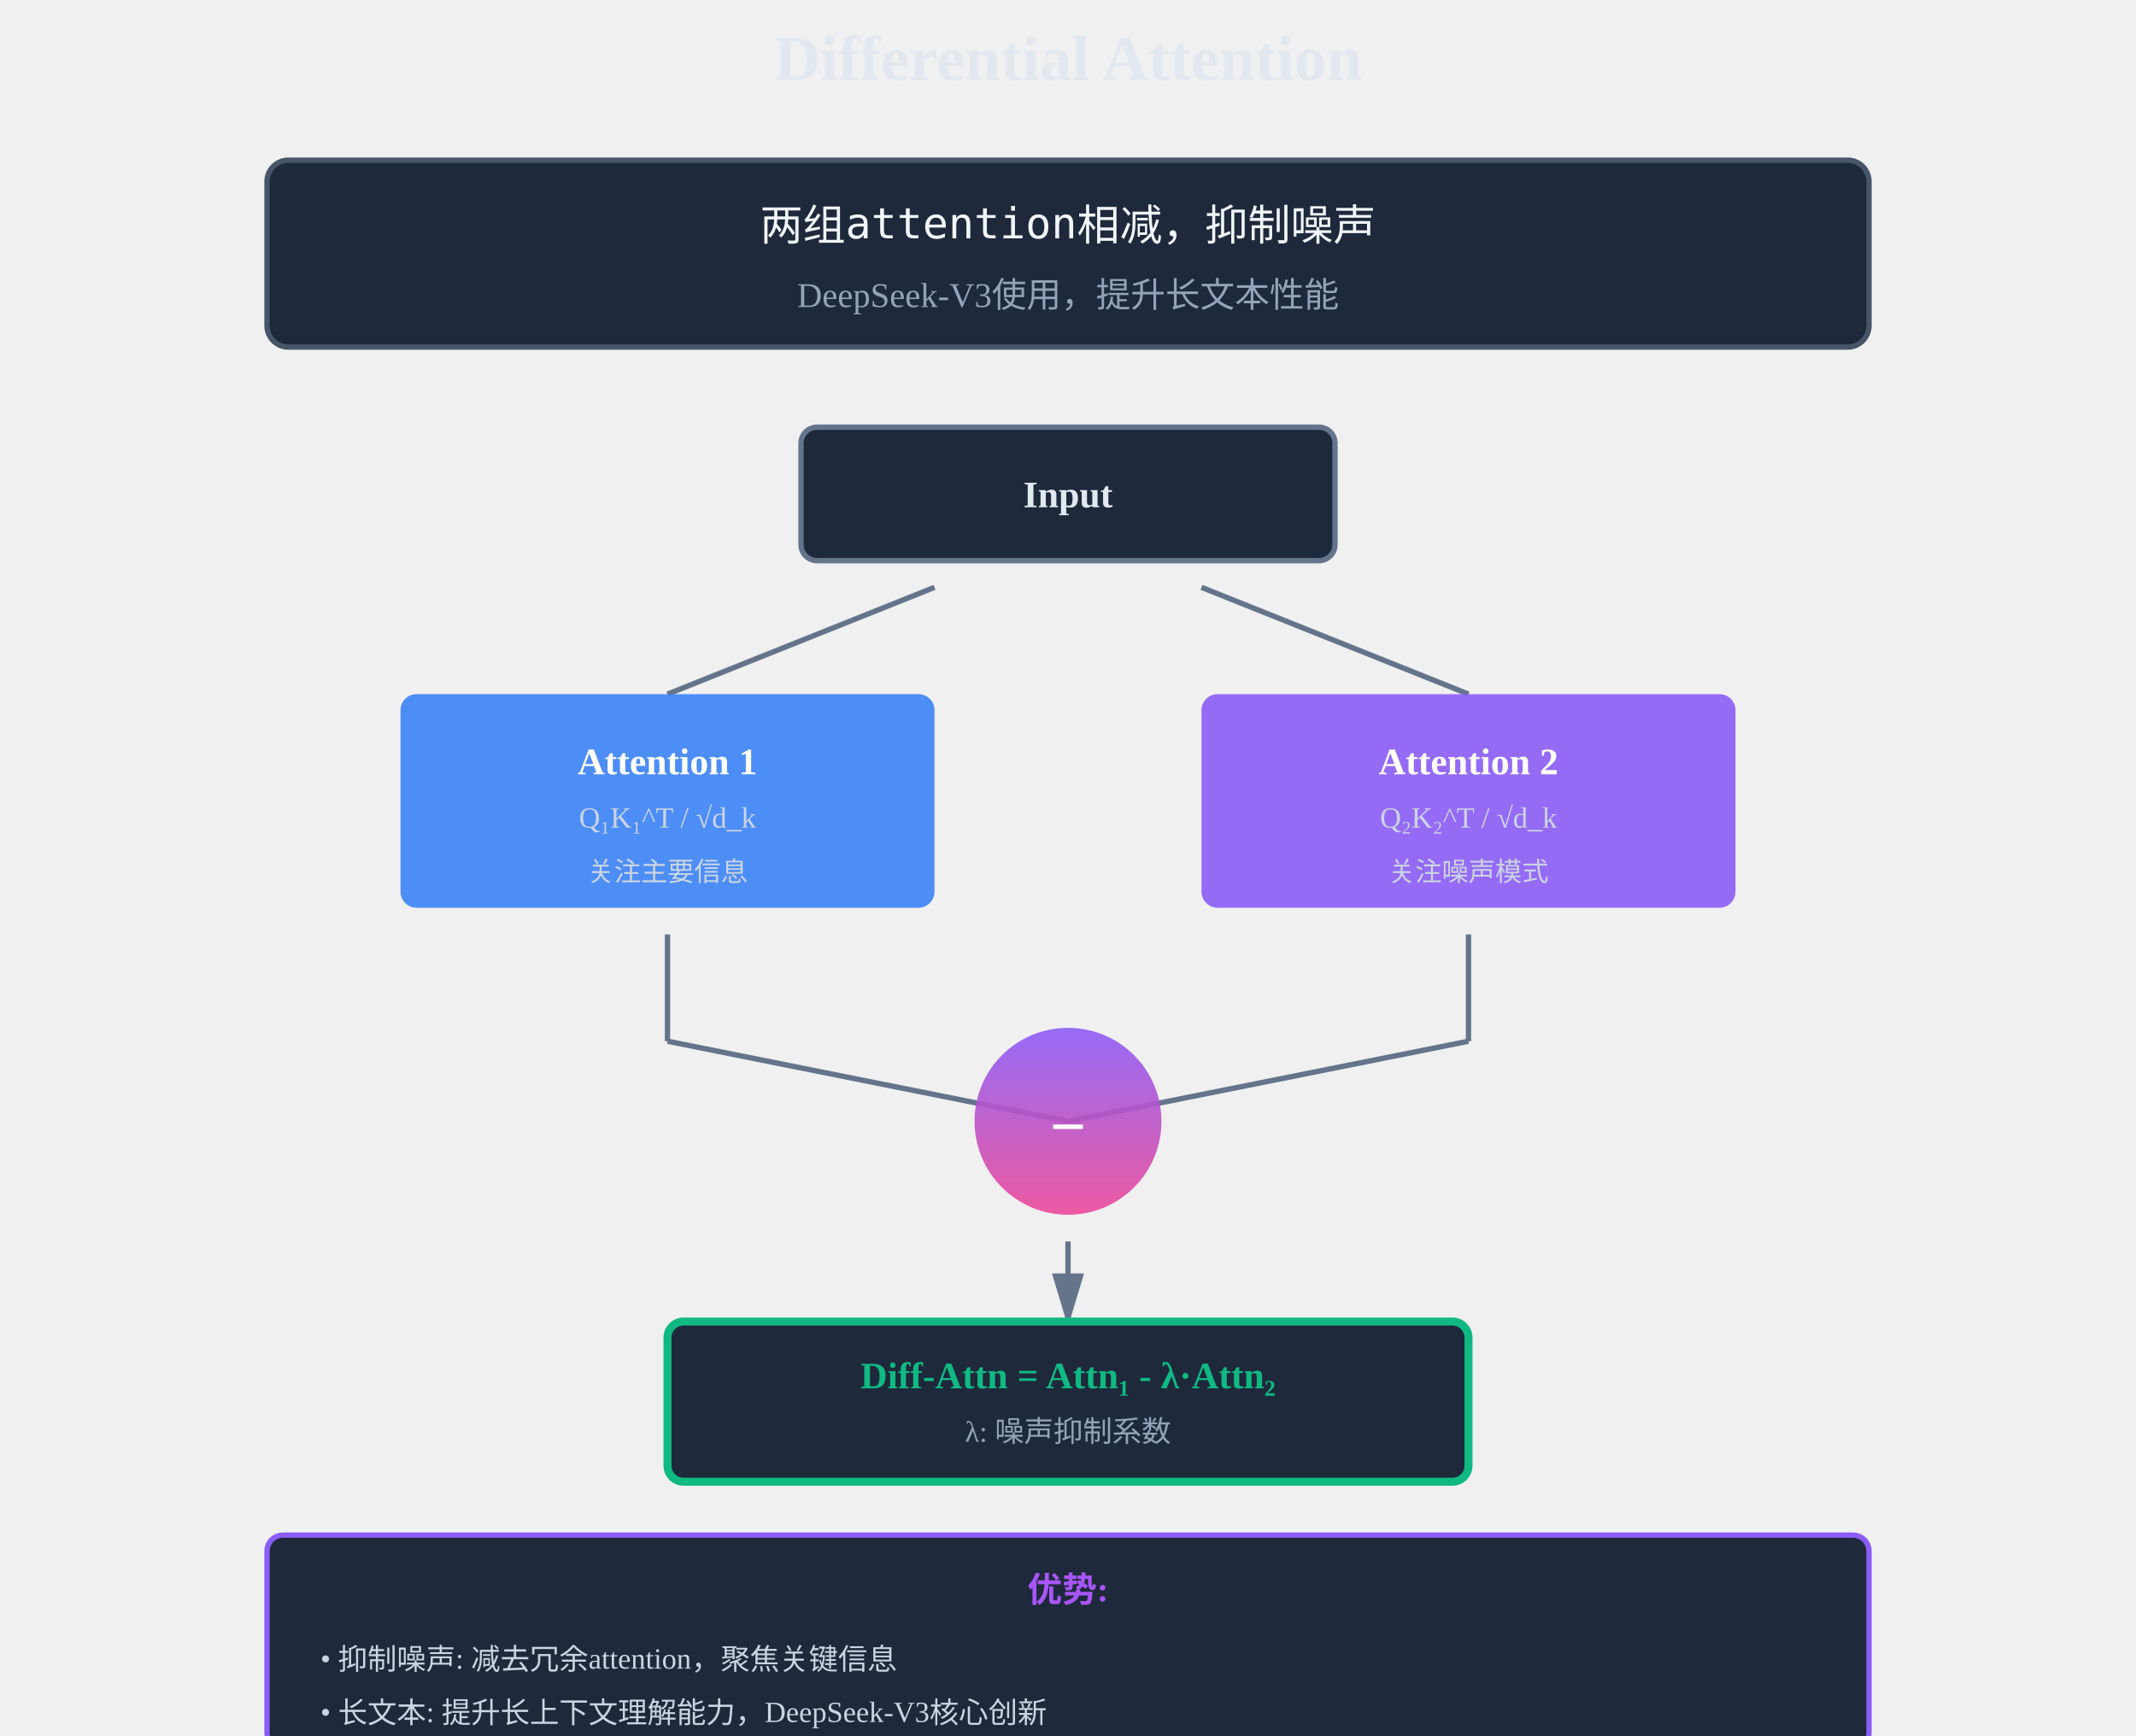
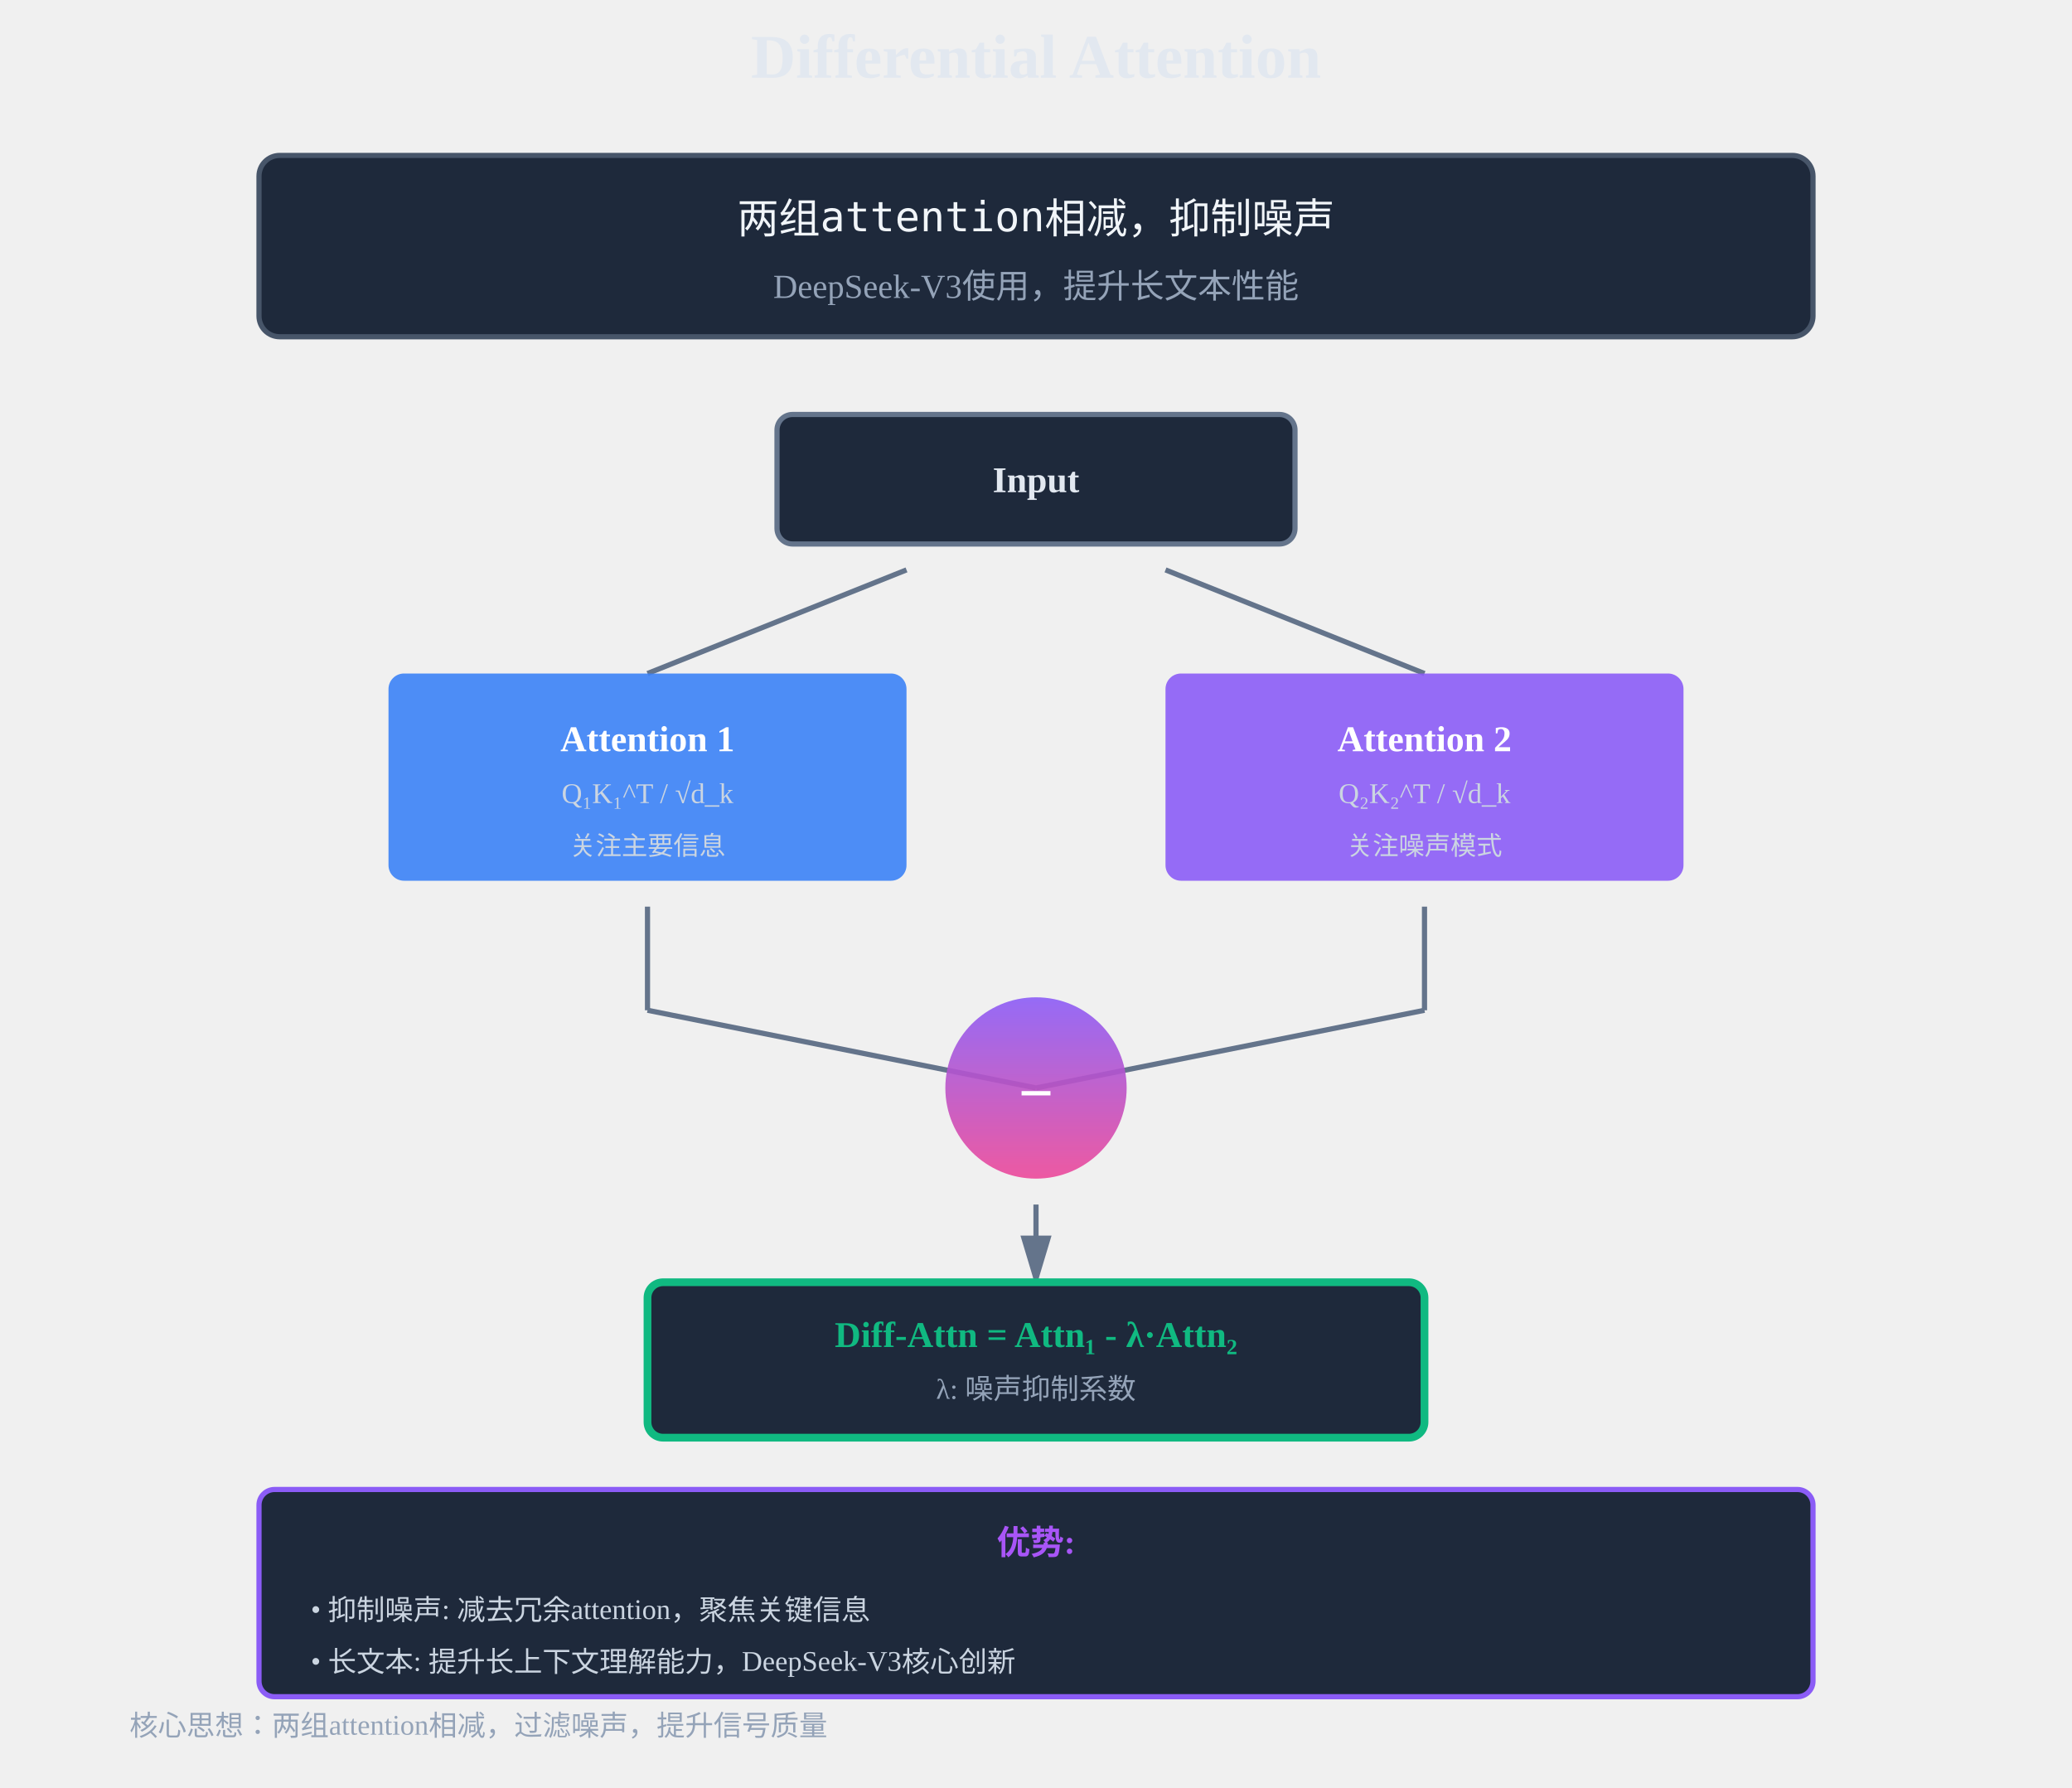
- <svg xmlns="http://www.w3.org/2000/svg" viewBox="0 0 800 650" class="w-full h-auto">
+ <svg xmlns="http://www.w3.org/2000/svg" viewBox="0 0 800 690" class="w-full h-auto">
  <defs>
    <linearGradient id="diffGrad" x1="0%" y1="0%" x2="0%" y2="100%">
      <stop offset="0%" style="stop-color:#8b5cf6;stop-opacity:1" />
      <stop offset="100%" style="stop-color:#ec4899;stop-opacity:1" />
    </linearGradient>
  </defs>
  <text x="400" y="30" text-anchor="middle" fill="#e2e8f0" font-size="24" font-weight="bold">Differential Attention</text>
  <g data-code-line="1,2,3">
    <rect x="100" y="60" width="600" height="70" rx="8" fill="#1e293b" stroke="#475569" stroke-width="2" />
    <text x="400" y="90" text-anchor="middle" fill="#f1f5f9" font-size="16" font-family="monospace">两组attention相减，抑制噪声</text>
    <text x="400" y="115" text-anchor="middle" fill="#94a3b8" font-size="13">DeepSeek-V3使用，提升长文本性能</text>
  </g>
  <g data-code-line="4,5,6">
    <rect x="300" y="160" width="200" height="50" rx="6" fill="#1e293b" stroke="#64748b" stroke-width="2" />
    <text x="400" y="190" text-anchor="middle" fill="#e2e8f0" font-size="14" font-weight="bold">Input</text>
  </g>
  <g data-code-line="7,8,9">
    <path d="M 350 220 L 250 260 M 450 220 L 550 260" stroke="#64748b" stroke-width="2" />
    <rect x="150" y="260" width="200" height="80" rx="6" fill="#3b82f6" opacity="0.9" />
    <text x="250" y="290" text-anchor="middle" fill="#ffffff" font-size="14" font-weight="bold">Attention 1</text>
    <text x="250" y="310" text-anchor="middle" fill="#cbd5e1" font-size="11">Q₁K₁^T / √d_k</text>
    <text x="250" y="330" text-anchor="middle" fill="#cbd5e1" font-size="10">关注主要信息</text>
    <rect x="450" y="260" width="200" height="80" rx="6" fill="#8b5cf6" opacity="0.9" />
    <text x="550" y="290" text-anchor="middle" fill="#ffffff" font-size="14" font-weight="bold">Attention 2</text>
    <text x="550" y="310" text-anchor="middle" fill="#cbd5e1" font-size="11">Q₂K₂^T / √d_k</text>
    <text x="550" y="330" text-anchor="middle" fill="#cbd5e1" font-size="10">关注噪声模式</text>
  </g>
  <g data-code-line="10,11,12">
    <path d="M 250 350 L 250 390 M 550 350 L 550 390" stroke="#64748b" stroke-width="2" />
    <path d="M 250 390 L 400 420 M 550 390 L 400 420" stroke="#64748b" stroke-width="2" />
    <circle cx="400" cy="420" r="35" fill="url(#diffGrad)" opacity="0.9" />
    <text x="400" y="430" text-anchor="middle" fill="#ffffff" font-size="24" font-weight="bold">−</text>
  </g>
  <g data-code-line="13,14">
    <path d="M 400 465 L 400 495" stroke="#64748b" stroke-width="2" marker-end="url(#arrow)" />
    <rect x="250" y="495" width="300" height="60" rx="6" fill="#1e293b" stroke="#10b981" stroke-width="3" />
    <text x="400" y="520" text-anchor="middle" fill="#10b981" font-size="14" font-weight="bold">Diff-Attn = Attn₁ - λ·Attn₂</text>
    <text x="400" y="540" text-anchor="middle" fill="#94a3b8" font-size="11">λ: 噪声抑制系数</text>
  </g>
  <g data-code-line="15,16,17">
    <rect x="100" y="575" width="600" height="80" rx="6" fill="#1e293b" stroke="#8b5cf6" stroke-width="2" />
    <text x="400" y="600" text-anchor="middle" fill="#a855f7" font-size="13" font-weight="bold">优势:</text>
    <text x="120" y="625" fill="#cbd5e1" font-size="11">• 抑制噪声: 减去冗余attention，聚焦关键信息</text>
    <text x="120" y="645" fill="#cbd5e1" font-size="11">• 长文本: 提升长上下文理解能力，DeepSeek-V3核心创新</text>
  </g>
  <g transform="translate(50, 670)">
    <text x="0" y="0" fill="#94a3b8" font-size="11">核心思想：两组attention相减，过滤噪声，提升信号质量</text>
  </g>
  <defs>
    <marker id="arrow" markerWidth="10" markerHeight="10" refX="9" refY="3" orient="auto">
      <polygon points="0 0, 10 3, 0 6" fill="#64748b" />
    </marker>
  </defs>
</svg>
